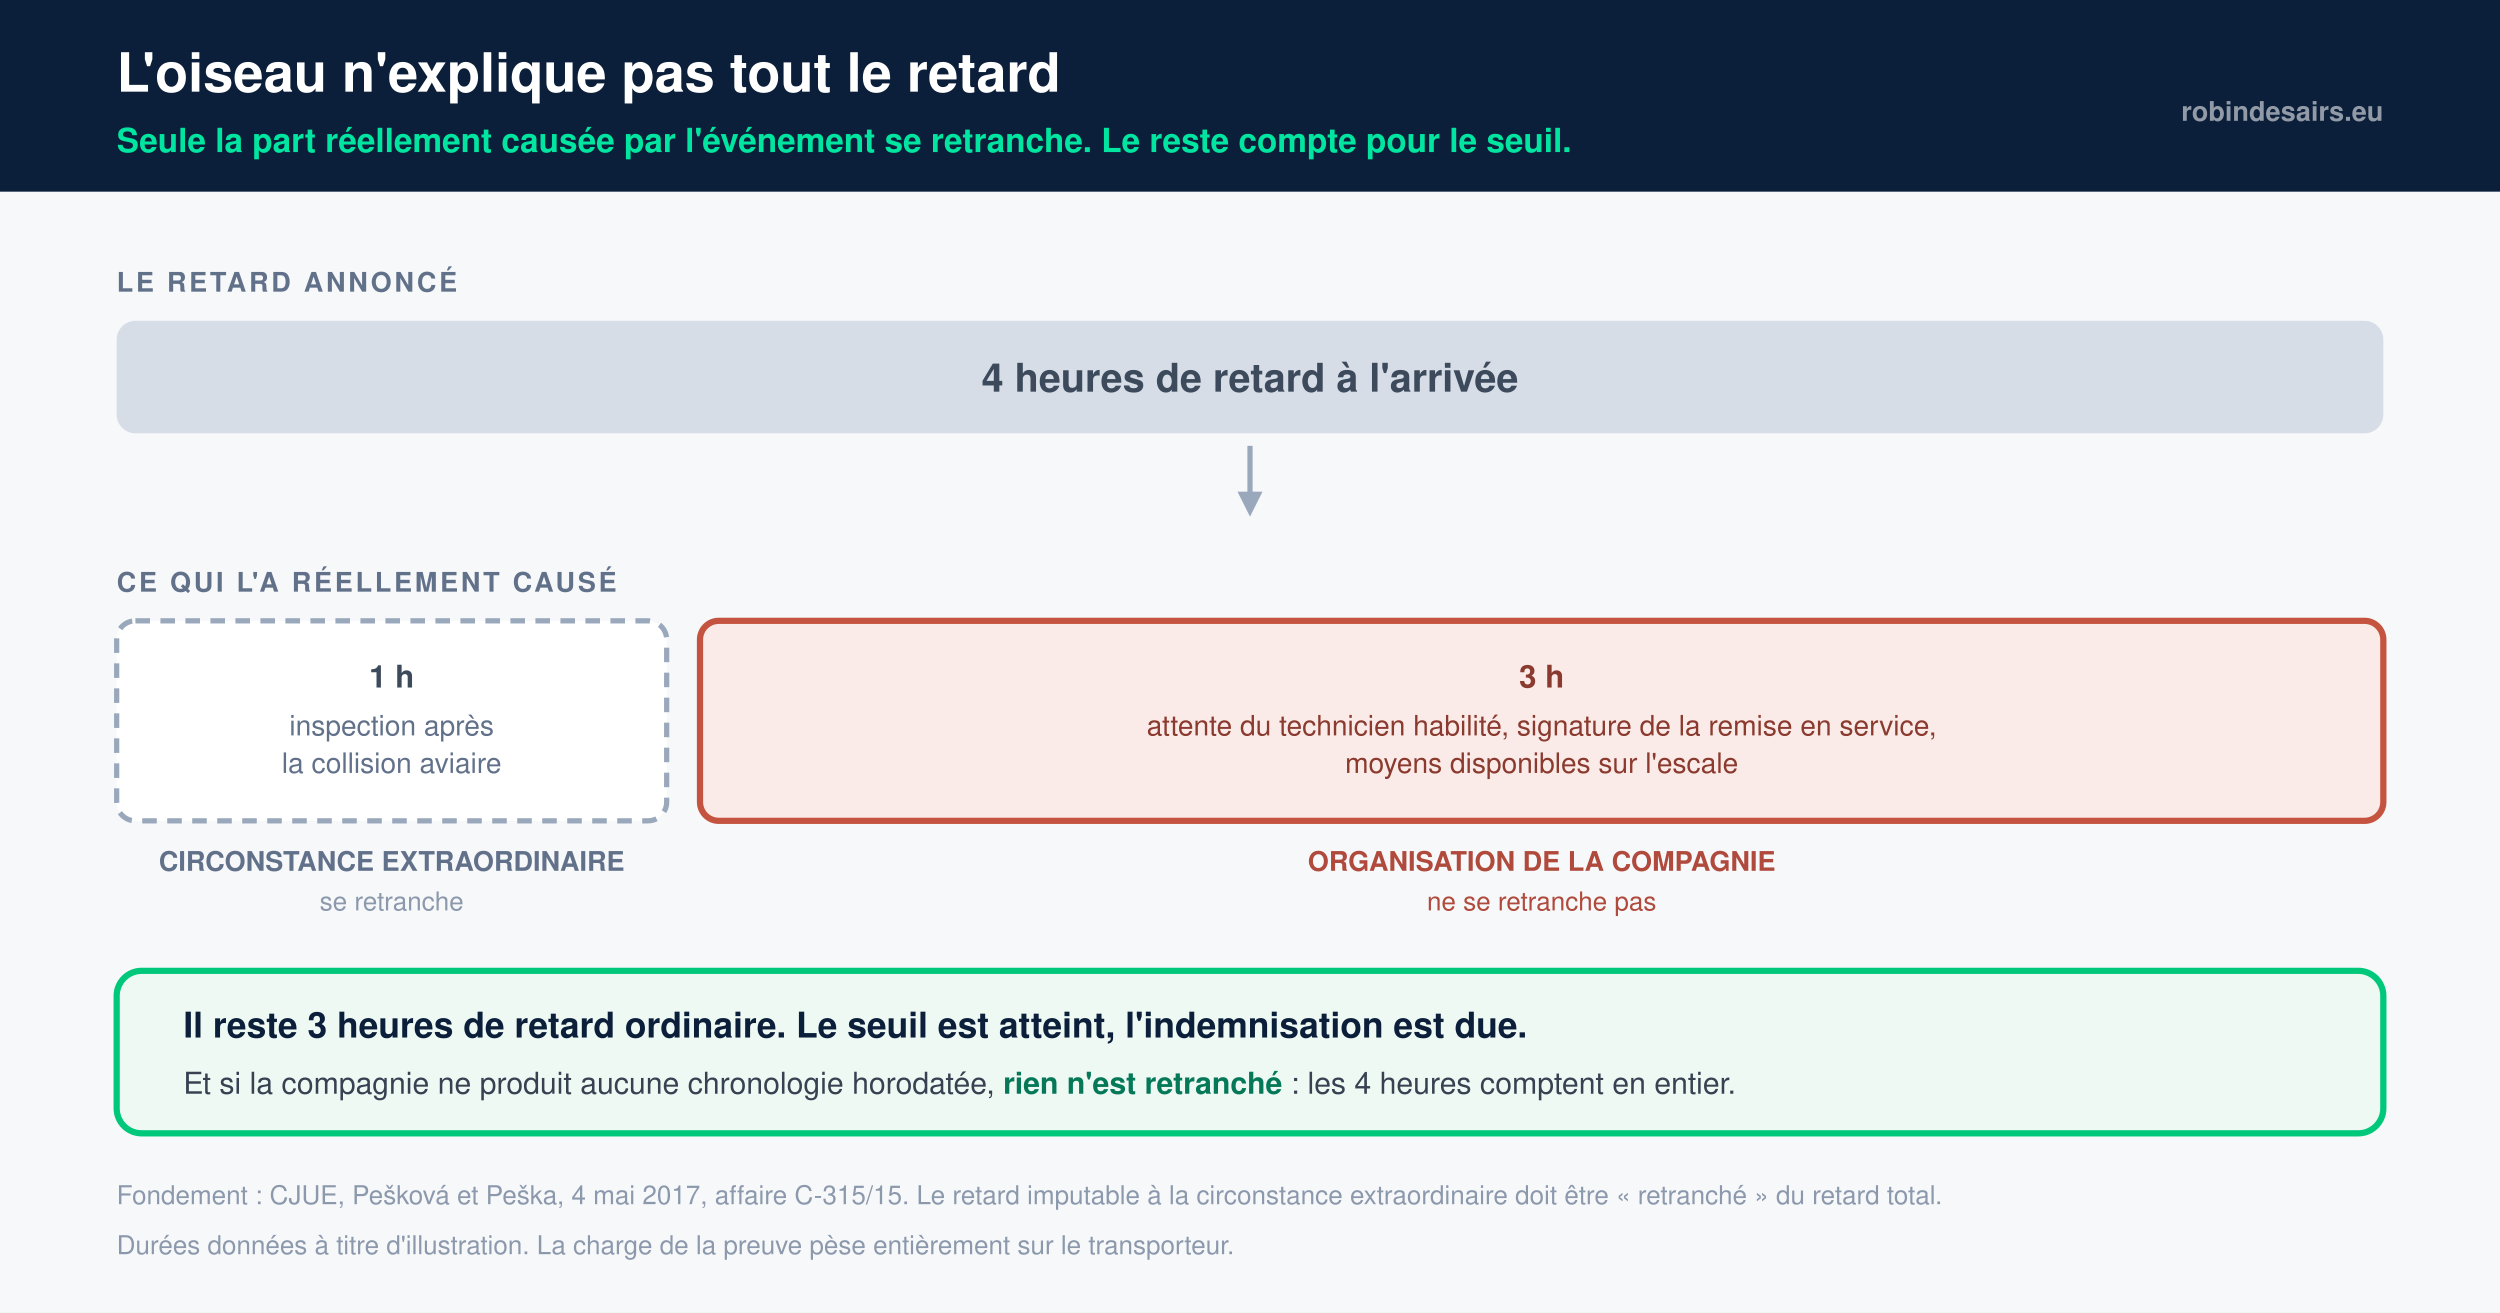
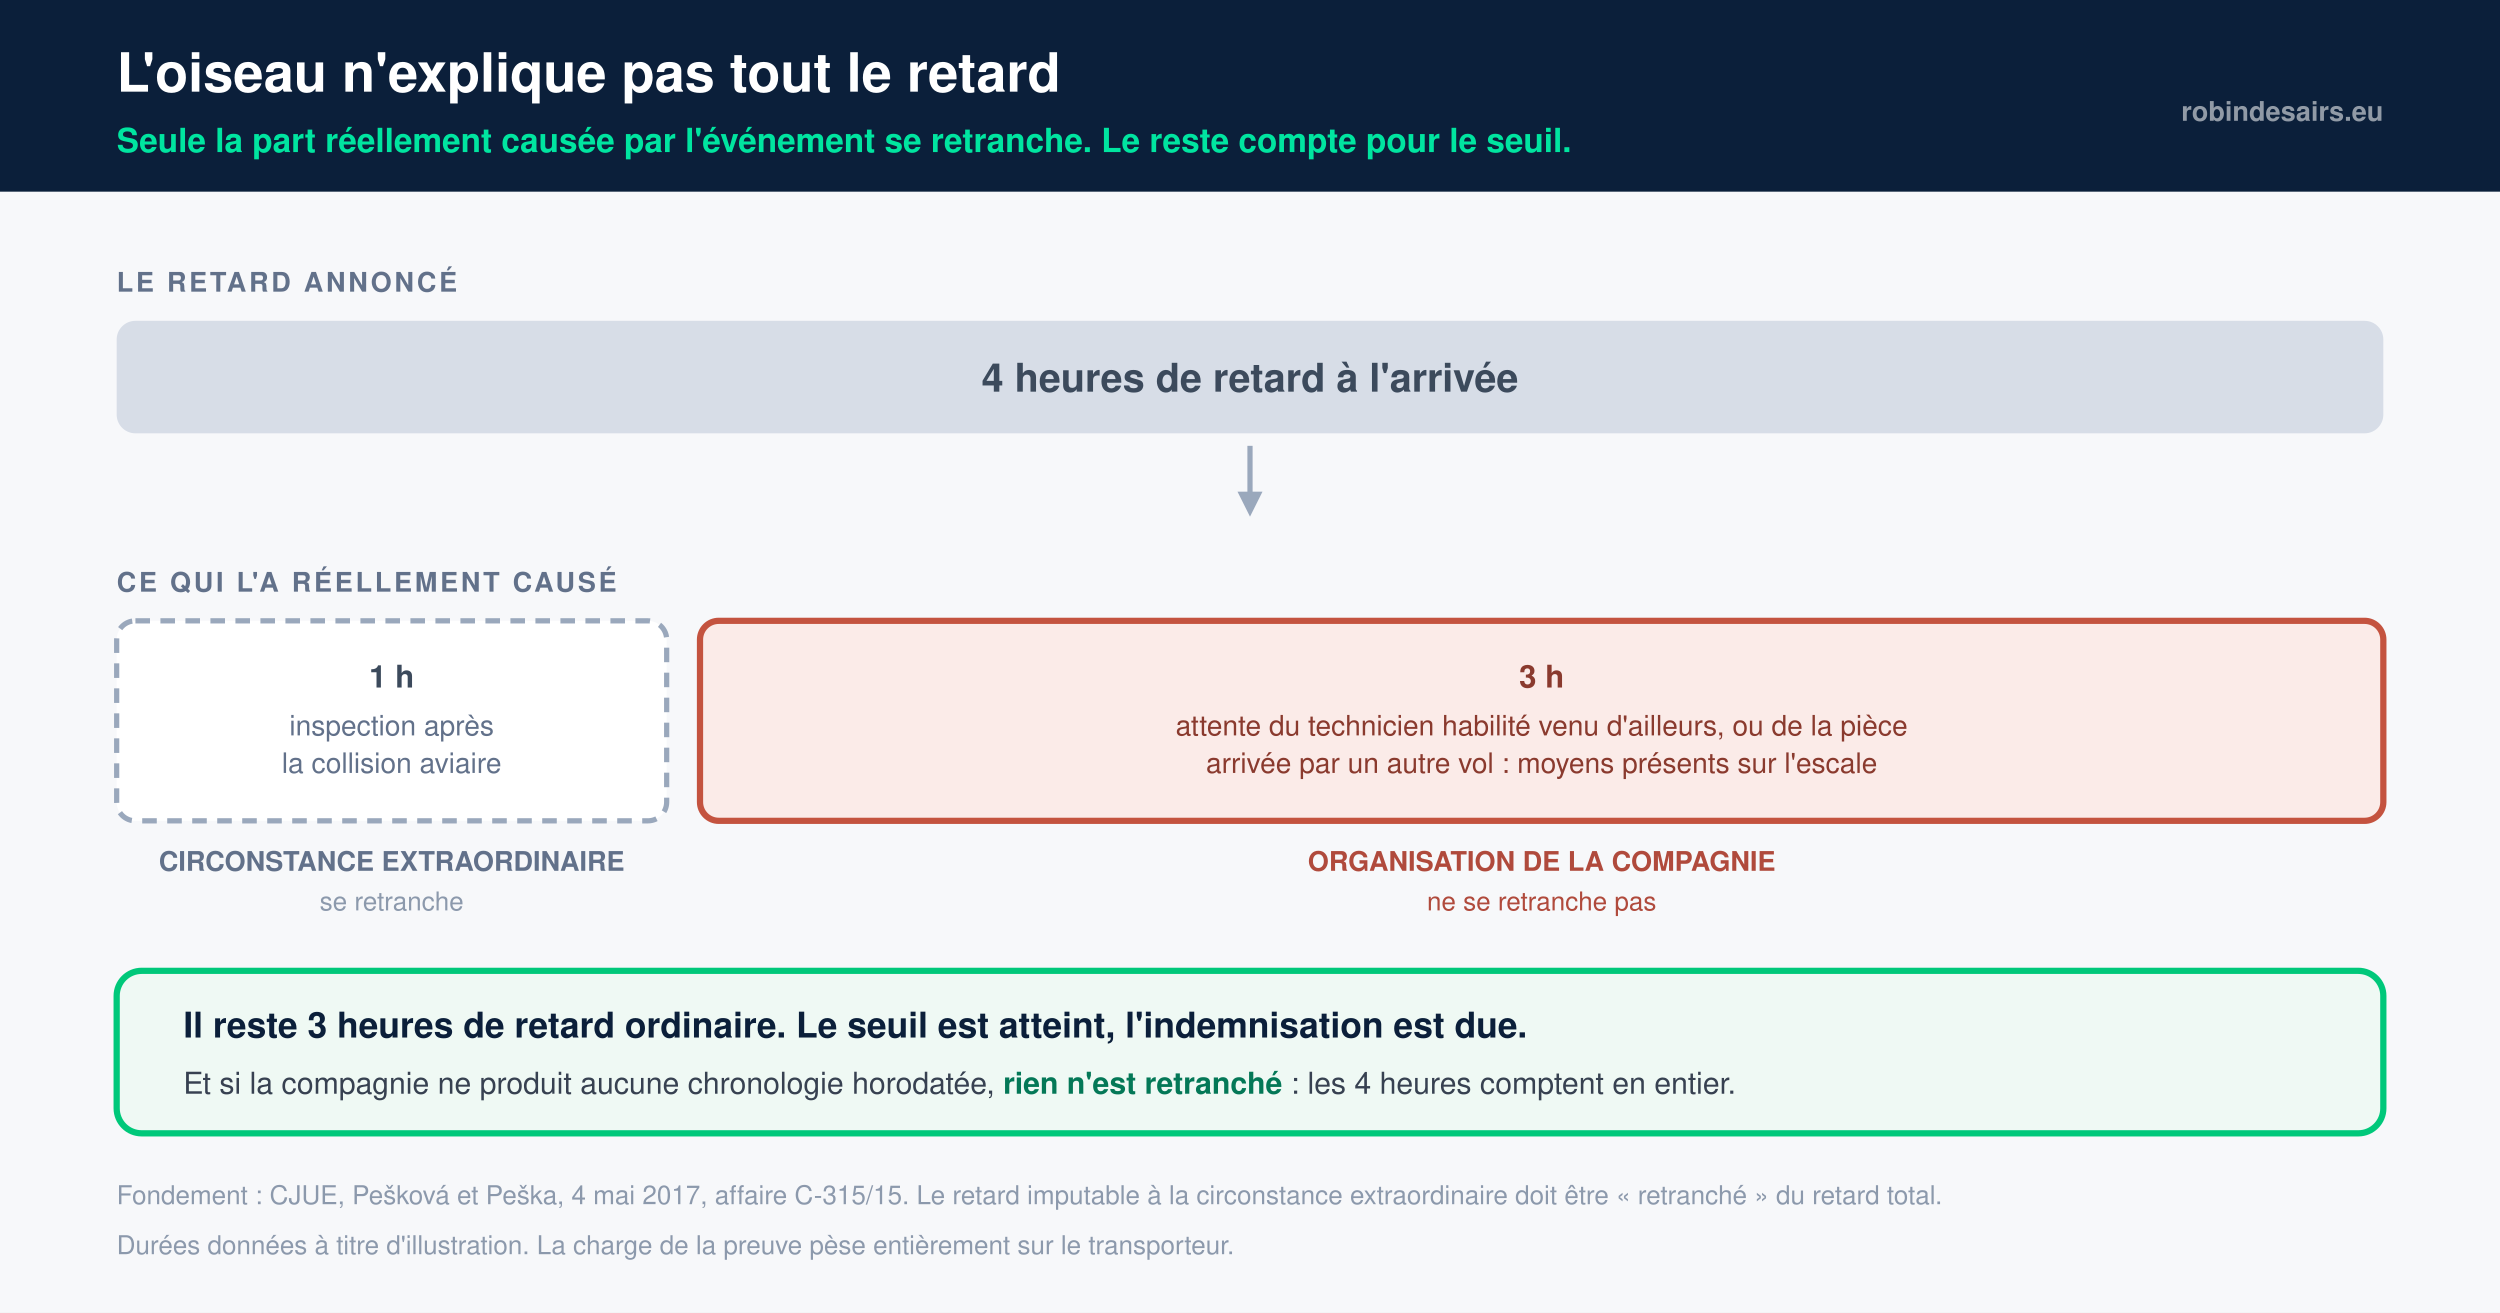
<svg xmlns="http://www.w3.org/2000/svg" width="1200" height="630" viewBox="0 0 1200 630" font-family="Montserrat, Helvetica, Arial, sans-serif">
  <rect width="1200" height="630" fill="#F7F8FA" />
  <rect x="0" y="0" width="1200" height="92" fill="#0B1F3A" />
  <text x="56" y="44" fill="#FFFFFF" font-size="26" font-weight="800">L'oiseau n'explique pas tout le retard</text>
  <text x="56" y="73" fill="#00E5A0" font-size="16" font-weight="600">Seule la part réellement causée par l'événement se retranche. Le reste compte pour le seuil.</text>
  <text x="1144" y="58" fill="rgba(255,255,255,.55)" font-size="13" font-weight="700" text-anchor="end">robindesairs.eu</text>
  <text x="56" y="140" fill="#62718A" font-size="13" font-weight="800" letter-spacing="1.3">LE RETARD ANNONCÉ</text>
  <rect x="56" y="154" width="1088" height="54" rx="9" fill="#D7DDE7" />
  <text x="600" y="188" fill="#3C4A5C" font-size="19" font-weight="800" text-anchor="middle">4 heures de retard à l'arrivée</text>
  <path d="M600 214 L600 240" stroke="#9AA8BC" stroke-width="2.5" />
  <polygon points="600,248 594,236 606,236" fill="#9AA8BC" />
  <text x="56" y="284" fill="#62718A" font-size="13" font-weight="800" letter-spacing="1.3">CE QUI L'A RÉELLEMENT CAUSÉ</text>
  <rect x="56" y="298" width="264" height="96" rx="9" fill="#FFFFFF" stroke="#9AA8BC" stroke-width="2.5" stroke-dasharray="7 5" />
  <text x="188" y="330" fill="#3C4A5C" font-size="15" font-weight="800" text-anchor="middle">1 h</text>
  <text x="188" y="353" fill="#62718A" font-size="13.5" text-anchor="middle">inspection après</text>
  <text x="188" y="371" fill="#62718A" font-size="13.5" text-anchor="middle">la collision aviaire</text>
  <rect x="88" y="378" width="200" height="0" fill="none" />
  <rect x="336" y="298" width="808" height="96" rx="9" fill="#FBEBE8" stroke="#C4533F" stroke-width="3" />
  <text x="740" y="330" fill="#8A3A2E" font-size="15" font-weight="800" text-anchor="middle">3 h</text>
-   <text x="740" y="353" fill="#8A3A2E" font-size="13.5" text-anchor="middle">attente du technicien habilité, signature de la remise en service,</text>
-   <text x="740" y="371" fill="#8A3A2E" font-size="13.5" text-anchor="middle">moyens disponibles sur l'escale</text>
+   <text x="740" y="353" fill="#8A3A2E" font-size="13.5" text-anchor="middle">attente du technicien habilité venu d'ailleurs, ou de la pièce</text>
+   <text x="740" y="371" fill="#8A3A2E" font-size="13.5" text-anchor="middle">arrivée par un autre vol : moyens présents sur l'escale</text>
  <text x="188" y="418" fill="#62718A" font-size="13" font-weight="800" text-anchor="middle">CIRCONSTANCE EXTRAORDINAIRE</text>
  <text x="188" y="437" fill="#8C99AC" font-size="12.5" text-anchor="middle">se retranche</text>
  <text x="740" y="418" fill="#B04A3C" font-size="13" font-weight="800" text-anchor="middle">ORGANISATION DE LA COMPAGNIE</text>
  <text x="740" y="437" fill="#B04A3C" font-size="12.5" text-anchor="middle">ne se retranche pas</text>
  <rect x="56" y="466" width="1088" height="78" rx="12" fill="#EFF9F4" stroke="#00C87A" stroke-width="3" />
  <text x="88" y="498" fill="#0B1F3A" font-size="17" font-weight="800">Il reste 3 heures de retard ordinaire. Le seuil est atteint, l'indemnisation est due.</text>
  <text x="88" y="525" fill="#374151" font-size="14.5">Et si la compagnie ne produit aucune chronologie horodatée, <tspan font-weight="800" fill="#047857">rien n'est retranché</tspan> : les 4 heures comptent en entier.</text>
  <text x="56" y="578" fill="#8C99AC" font-size="12.5">Fondement : CJUE, Pešková et Peška, 4 mai 2017, affaire C-315/15. Le retard imputable à la circonstance extraordinaire doit être « retranché » du retard total.</text>
  <text x="56" y="602" fill="#8C99AC" font-size="12.5">Durées données à titre d'illustration. La charge de la preuve pèse entièrement sur le transporteur.</text>
</svg>
